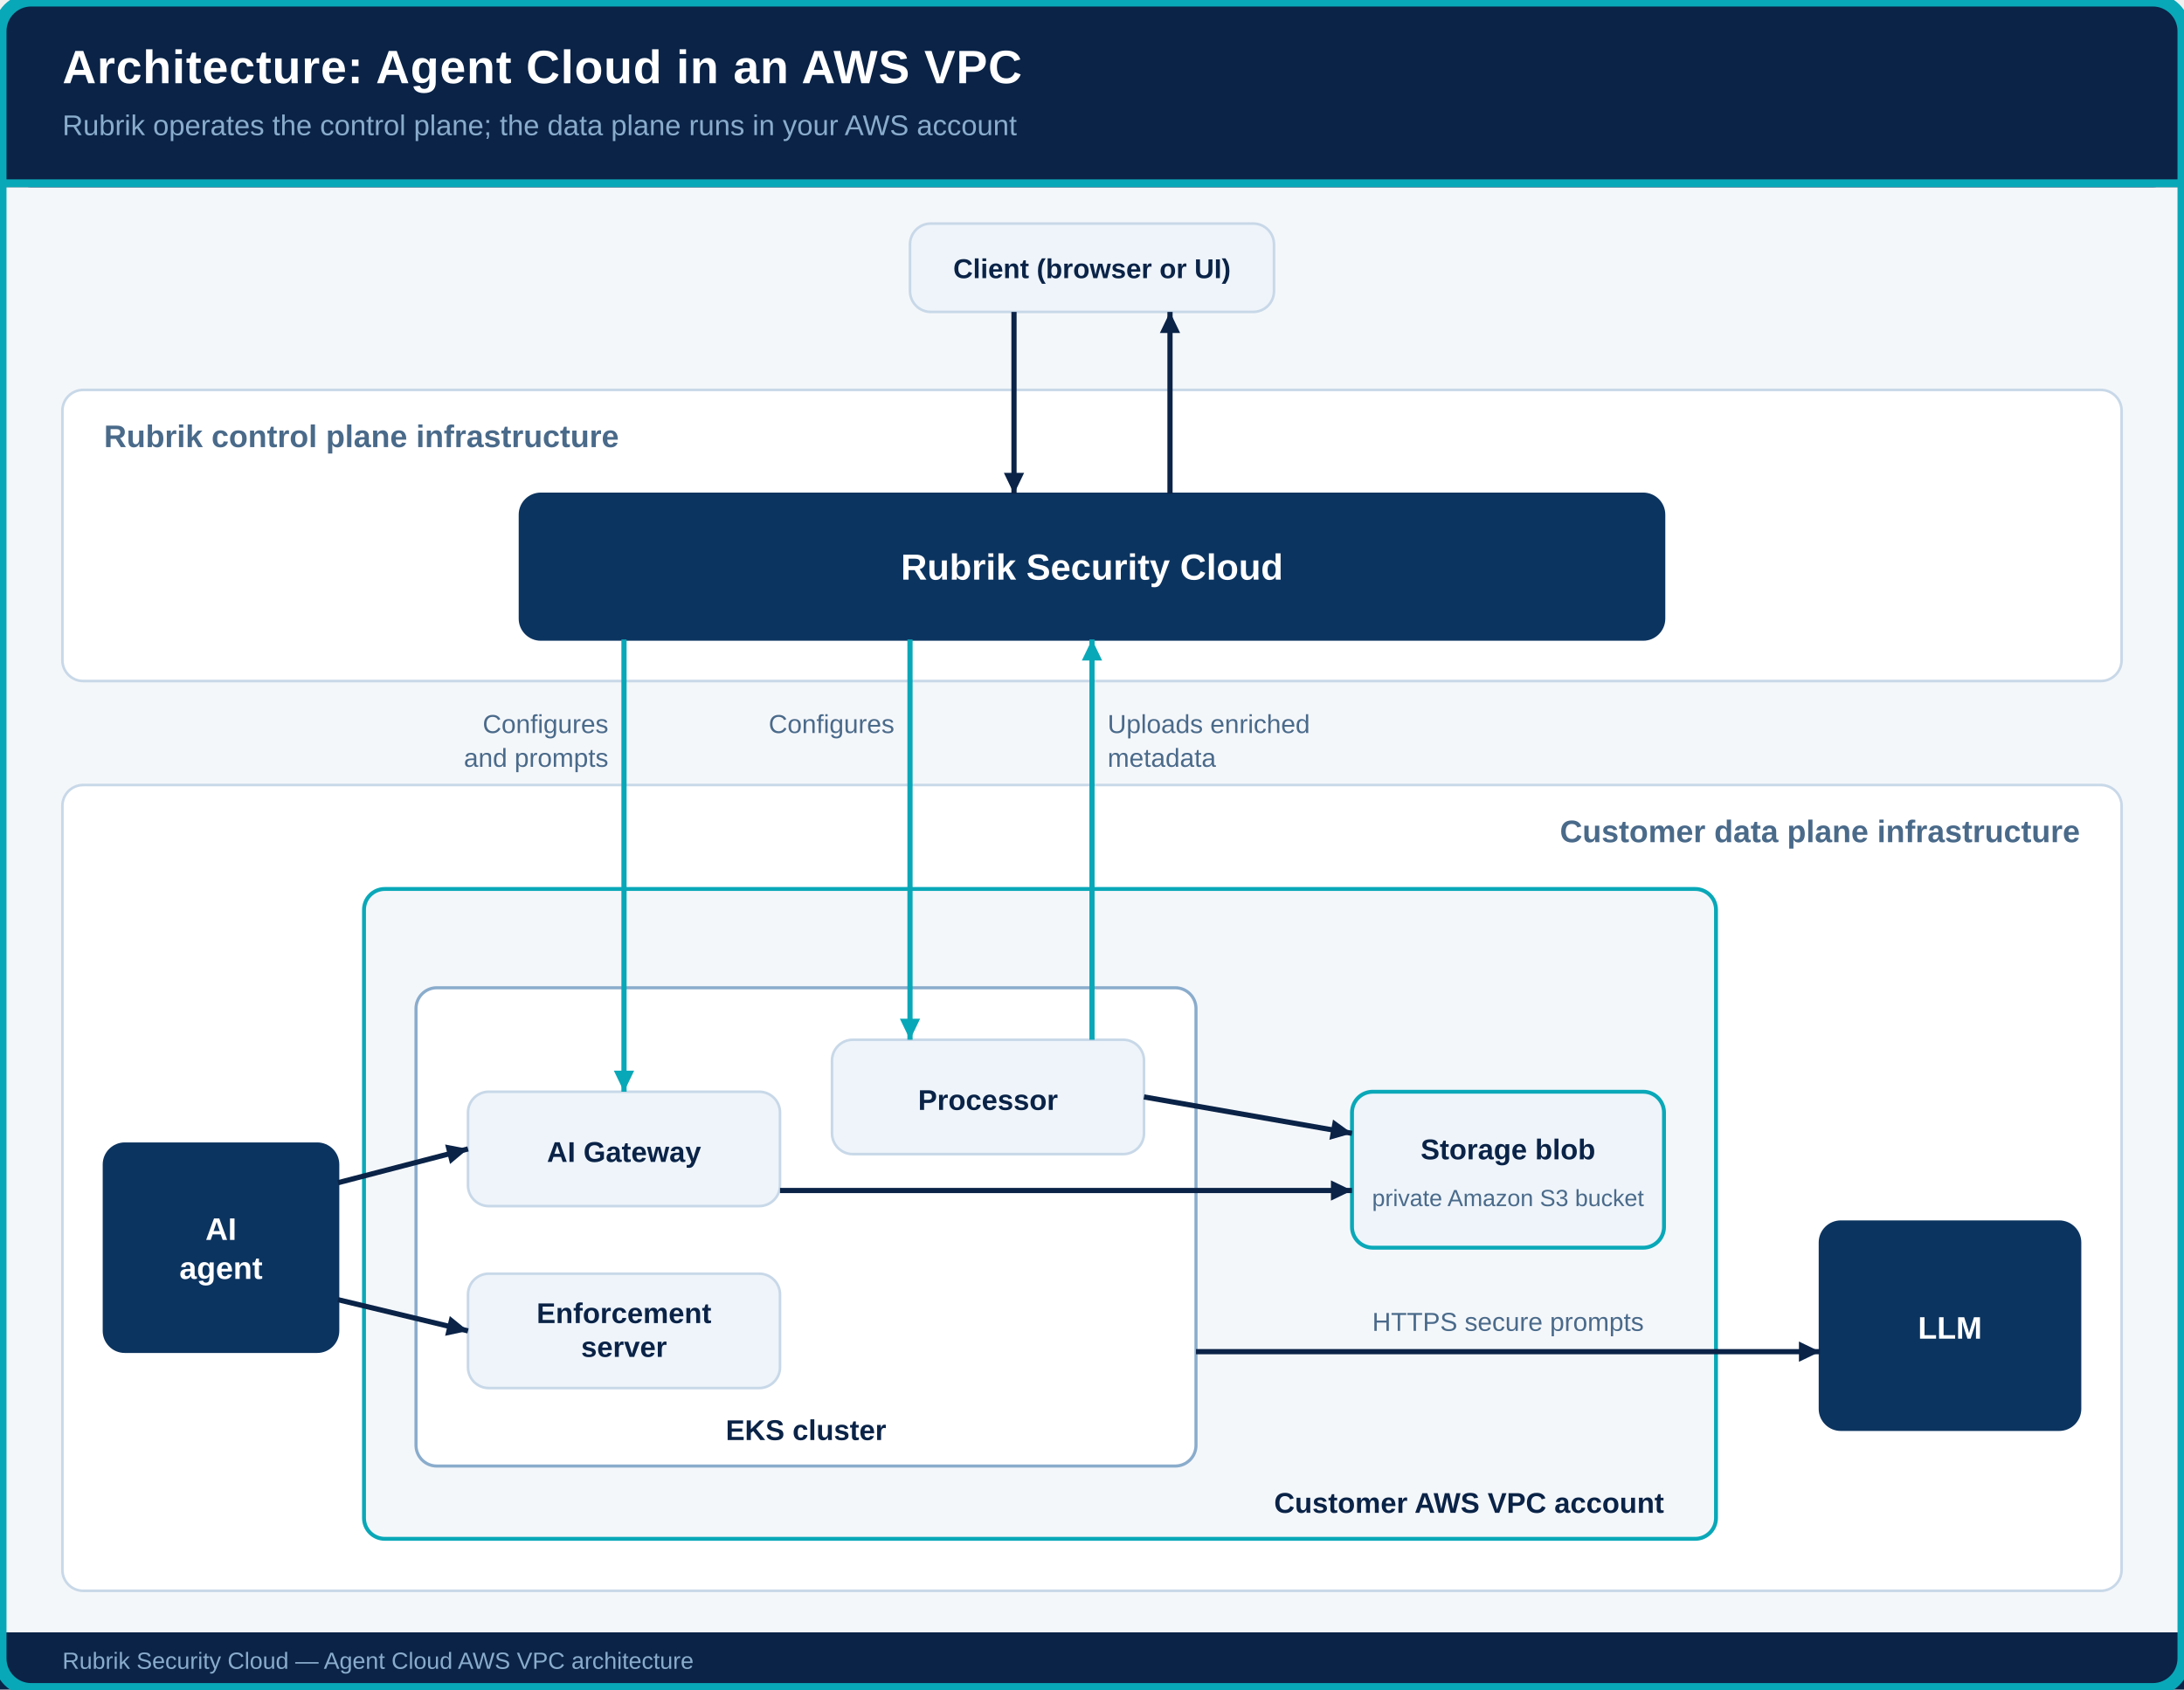
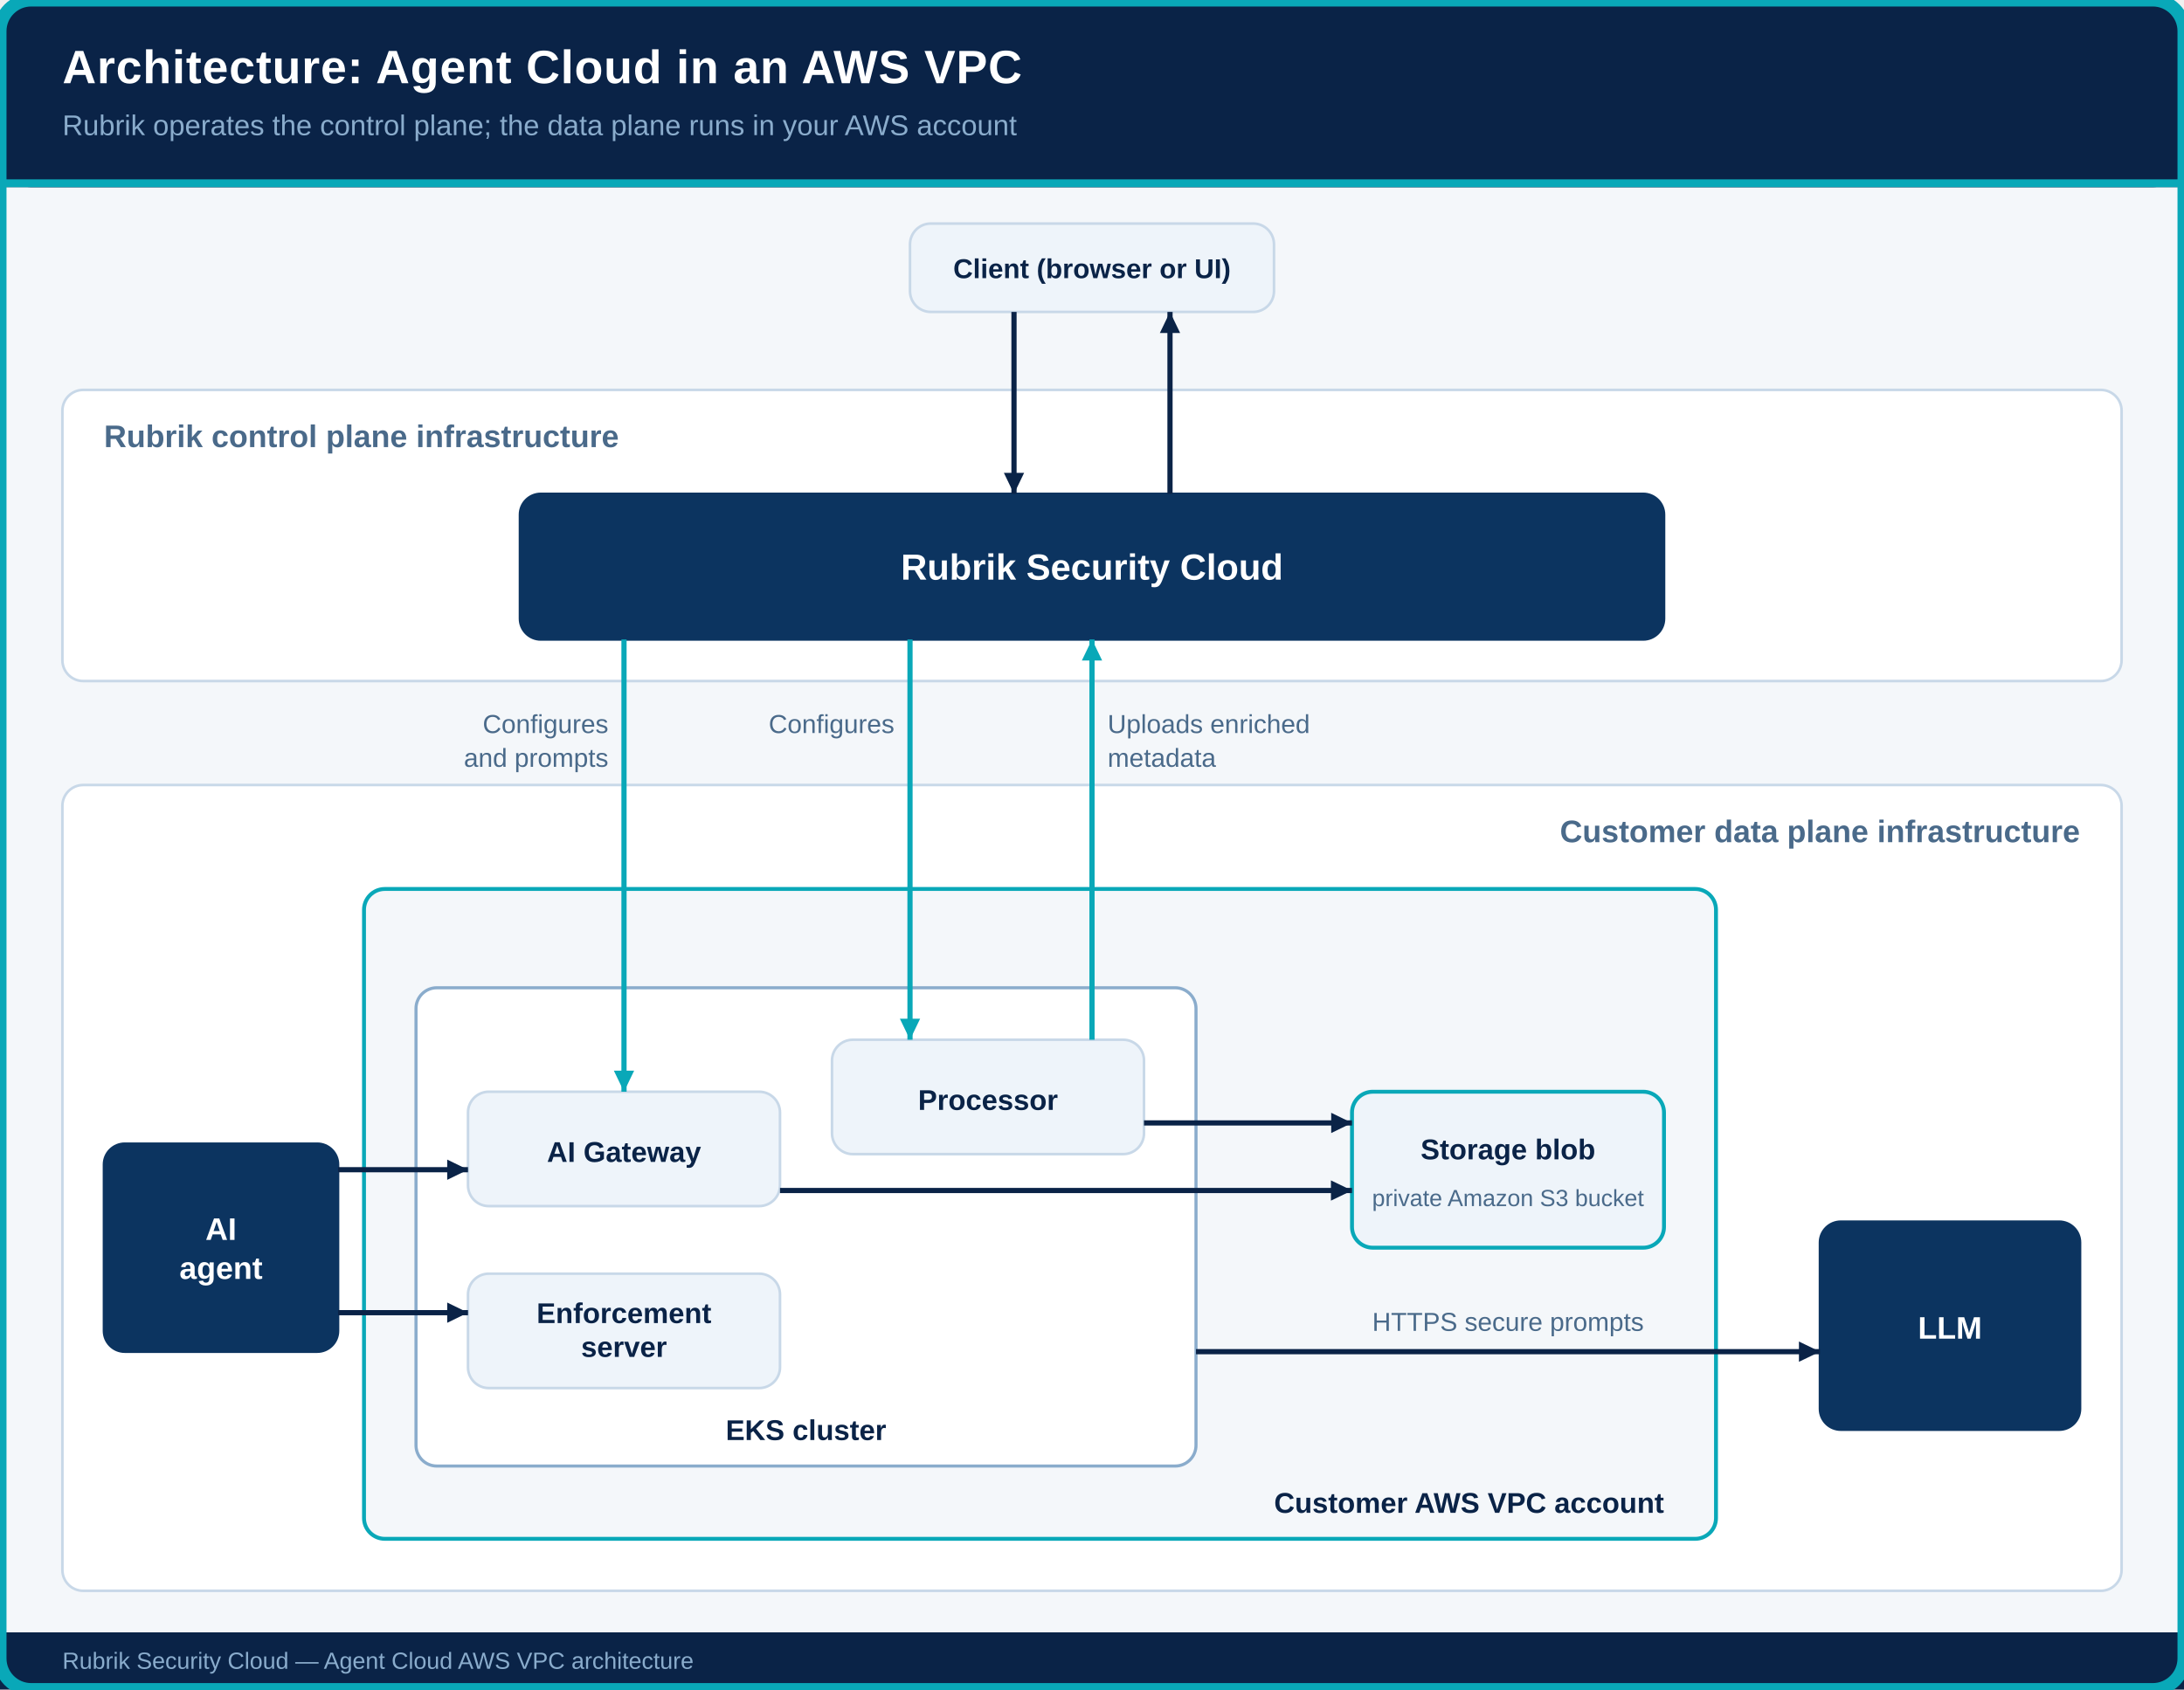
<svg xmlns="http://www.w3.org/2000/svg" width="840" height="650" viewBox="0 0 840 650" font-family="Segoe UI, Calibri, Arial, sans-serif">
  <rect width="840" height="650" fill="#F4F7FA" rx="12" />
  <rect x="0" y="0" width="840" height="72" fill="#0A2347" rx="12" />
  <rect x="0" y="60" width="840" height="12" fill="#0A2347" />
  <rect x="0" y="69" width="840" height="3" fill="#09A8B8" />
  <text x="24" y="32" font-size="18" font-weight="bold" fill="#FFFFFF" letter-spacing="0.3">Architecture: Agent Cloud in an AWS VPC</text>
  <text x="24" y="52" font-size="11" fill="#8AACCC">Rubrik operates the control plane; the data plane runs in your AWS account</text>
  <rect x="350" y="86" width="140" height="34" rx="8" fill="#EEF4FA" stroke="#C8D8E8" stroke-width="1" />
  <text x="420" y="107" font-size="10.5" fill="#0A2347" text-anchor="middle" font-weight="bold">Client (browser or UI)</text>
  <rect x="24" y="150" width="792" height="112" rx="8" fill="#FFFFFF" stroke="#C8D8E8" stroke-width="1" />
  <text x="40" y="172" font-size="12" fill="#4A6A8A" text-anchor="start" font-weight="bold">Rubrik control plane infrastructure</text>
  <rect x="200" y="190" width="440" height="56" rx="8" fill="#0C3460" stroke="#0C3460" stroke-width="1" />
  <text x="420" y="223" font-size="14" fill="#FFFFFF" text-anchor="middle" font-weight="bold">Rubrik Security Cloud</text>
  <line x1="390" y1="120" x2="390" y2="190" stroke="#0A2347" stroke-width="2" />
  <polygon points="390.0,190.0 386.1,181.9 393.9,181.9" fill="#0A2347" />
  <line x1="450" y1="190" x2="450" y2="120" stroke="#0A2347" stroke-width="2" />
  <polygon points="450.0,120.0 453.9,128.1 446.1,128.1" fill="#0A2347" />
  <rect x="24" y="302" width="792" height="310" rx="8" fill="#FFFFFF" stroke="#C8D8E8" stroke-width="1" />
  <text x="800" y="324" font-size="12" fill="#4A6A8A" text-anchor="end" font-weight="bold">Customer data plane infrastructure</text>
  <rect x="140" y="342" width="520" height="250" rx="8" fill="#F4F7FA" stroke="#09A8B8" stroke-width="1.5" />
  <text x="640" y="582" font-size="11" fill="#0A2347" text-anchor="end" font-weight="bold">Customer AWS VPC account</text>
  <rect x="160" y="380" width="300" height="184" rx="8" fill="#FFFFFF" stroke="#8AACCC" stroke-width="1.2" />
  <text x="310" y="554" font-size="11" fill="#0A2347" text-anchor="middle" font-weight="bold">EKS cluster</text>
  <rect x="180" y="420" width="120" height="44" rx="8" fill="#EEF4FA" stroke="#C8D8E8" stroke-width="1" />
  <text x="240" y="447" font-size="11" fill="#0A2347" text-anchor="middle" font-weight="bold">AI Gateway</text>
  <rect x="180" y="490" width="120" height="44" rx="8" fill="#EEF4FA" stroke="#C8D8E8" stroke-width="1" />
  <text x="240" y="509" font-size="11" fill="#0A2347" text-anchor="middle" font-weight="bold">Enforcement</text>
  <text x="240" y="522" font-size="11" fill="#0A2347" text-anchor="middle" font-weight="bold">server</text>
  <rect x="320" y="400" width="120" height="44" rx="8" fill="#EEF4FA" stroke="#C8D8E8" stroke-width="1" />
  <text x="380" y="427" font-size="11" fill="#0A2347" text-anchor="middle" font-weight="bold">Processor</text>
  <rect x="520" y="420" width="120" height="60" rx="8" fill="#EEF4FA" stroke="#09A8B8" stroke-width="1.5" />
  <text x="580" y="446" font-size="11" fill="#0A2347" text-anchor="middle" font-weight="bold">Storage blob</text>
  <text x="580" y="464" font-size="9" fill="#4A6A8A" text-anchor="middle">private Amazon S3 bucket</text>
  <rect x="40" y="440" width="90" height="80" rx="8" fill="#0C3460" stroke="#0C3460" stroke-width="1" />
  <text x="85" y="477" font-size="12" fill="#FFFFFF" text-anchor="middle" font-weight="bold">AI</text>
  <text x="85" y="492" font-size="12" fill="#FFFFFF" text-anchor="middle" font-weight="bold">agent</text>
  <rect x="700" y="470" width="100" height="80" rx="8" fill="#0C3460" stroke="#0C3460" stroke-width="1" />
  <text x="750" y="515" font-size="12" fill="#FFFFFF" text-anchor="middle" font-weight="bold">LLM</text>
  <line x1="240" y1="246" x2="240" y2="420" stroke="#09A8B8" stroke-width="2" />
  <polygon points="240.0,420.0 236.1,411.9 243.9,411.9" fill="#09A8B8" />
  <text x="234" y="282" font-size="10" fill="#4A6A8A" text-anchor="end">Configures</text>
  <text x="234" y="295" font-size="10" fill="#4A6A8A" text-anchor="end">and prompts</text>
  <line x1="350" y1="246" x2="350" y2="400" stroke="#09A8B8" stroke-width="2" />
  <polygon points="350.0,400.0 346.1,391.9 353.9,391.9" fill="#09A8B8" />
  <text x="344" y="282" font-size="10" fill="#4A6A8A" text-anchor="end">Configures</text>
  <line x1="420" y1="400" x2="420" y2="246" stroke="#09A8B8" stroke-width="2" />
  <polygon points="420.0,246.0 423.9,254.1 416.1,254.1" fill="#09A8B8" />
  <text x="426" y="282" font-size="10" fill="#4A6A8A" text-anchor="start">Uploads enriched</text>
  <text x="426" y="295" font-size="10" fill="#4A6A8A" text-anchor="start">metadata</text>
-   <line x1="130" y1="455" x2="180" y2="442" stroke="#0A2347" stroke-width="2" />
-   <polygon points="180.0,442.0 173.1,447.8 171.2,440.3" fill="#0A2347" />
-   <line x1="130" y1="500" x2="180" y2="512" stroke="#0A2347" stroke-width="2" />
-   <polygon points="180.0,512.0 171.2,513.9 173.0,506.3" fill="#0A2347" />
-   <line x1="440" y1="422" x2="520" y2="436" stroke="#0A2347" stroke-width="2" />
-   <polygon points="520.0,436.0 511.3,438.5 512.7,430.7" fill="#0A2347" />
+   <line x1="130" y1="450" x2="180" y2="450" stroke="#0A2347" stroke-width="2" />
+   <polygon points="180,450 172,446.1 172,453.9" fill="#0A2347" />
+   <line x1="130" y1="505" x2="180" y2="505" stroke="#0A2347" stroke-width="2" />
+   <polygon points="180,505 172,501.1 172,508.9" fill="#0A2347" />
+   <line x1="440" y1="432" x2="520" y2="432" stroke="#0A2347" stroke-width="2" />
+   <polygon points="520,432 512,428.1 512,435.9" fill="#0A2347" />
  <line x1="300" y1="458" x2="520" y2="458" stroke="#0A2347" stroke-width="2" />
  <polygon points="520.0,458.0 511.9,461.9 511.9,454.1" fill="#0A2347" />
  <line x1="460" y1="520" x2="700" y2="520" stroke="#0A2347" stroke-width="2" />
  <polygon points="700.0,520.0 691.9,523.9 691.9,516.1" fill="#0A2347" />
  <text x="580" y="512" font-size="10" fill="#4A6A8A" text-anchor="middle">HTTPS secure prompts</text>
  <rect x="0" y="628" width="840" height="22" fill="#0A2347" />
  <rect x="0" y="628" width="840" height="22" fill="#0A2347" rx="12" />
  <rect x="0" y="628" width="840" height="12" fill="#0A2347" />
  <text x="24" y="642" font-size="9" fill="#8AACCC">Rubrik Security Cloud — Agent Cloud AWS VPC architecture</text>
  <rect width="840" height="650" fill="none" stroke="#09A8B8" stroke-width="5" rx="12" />
</svg>
